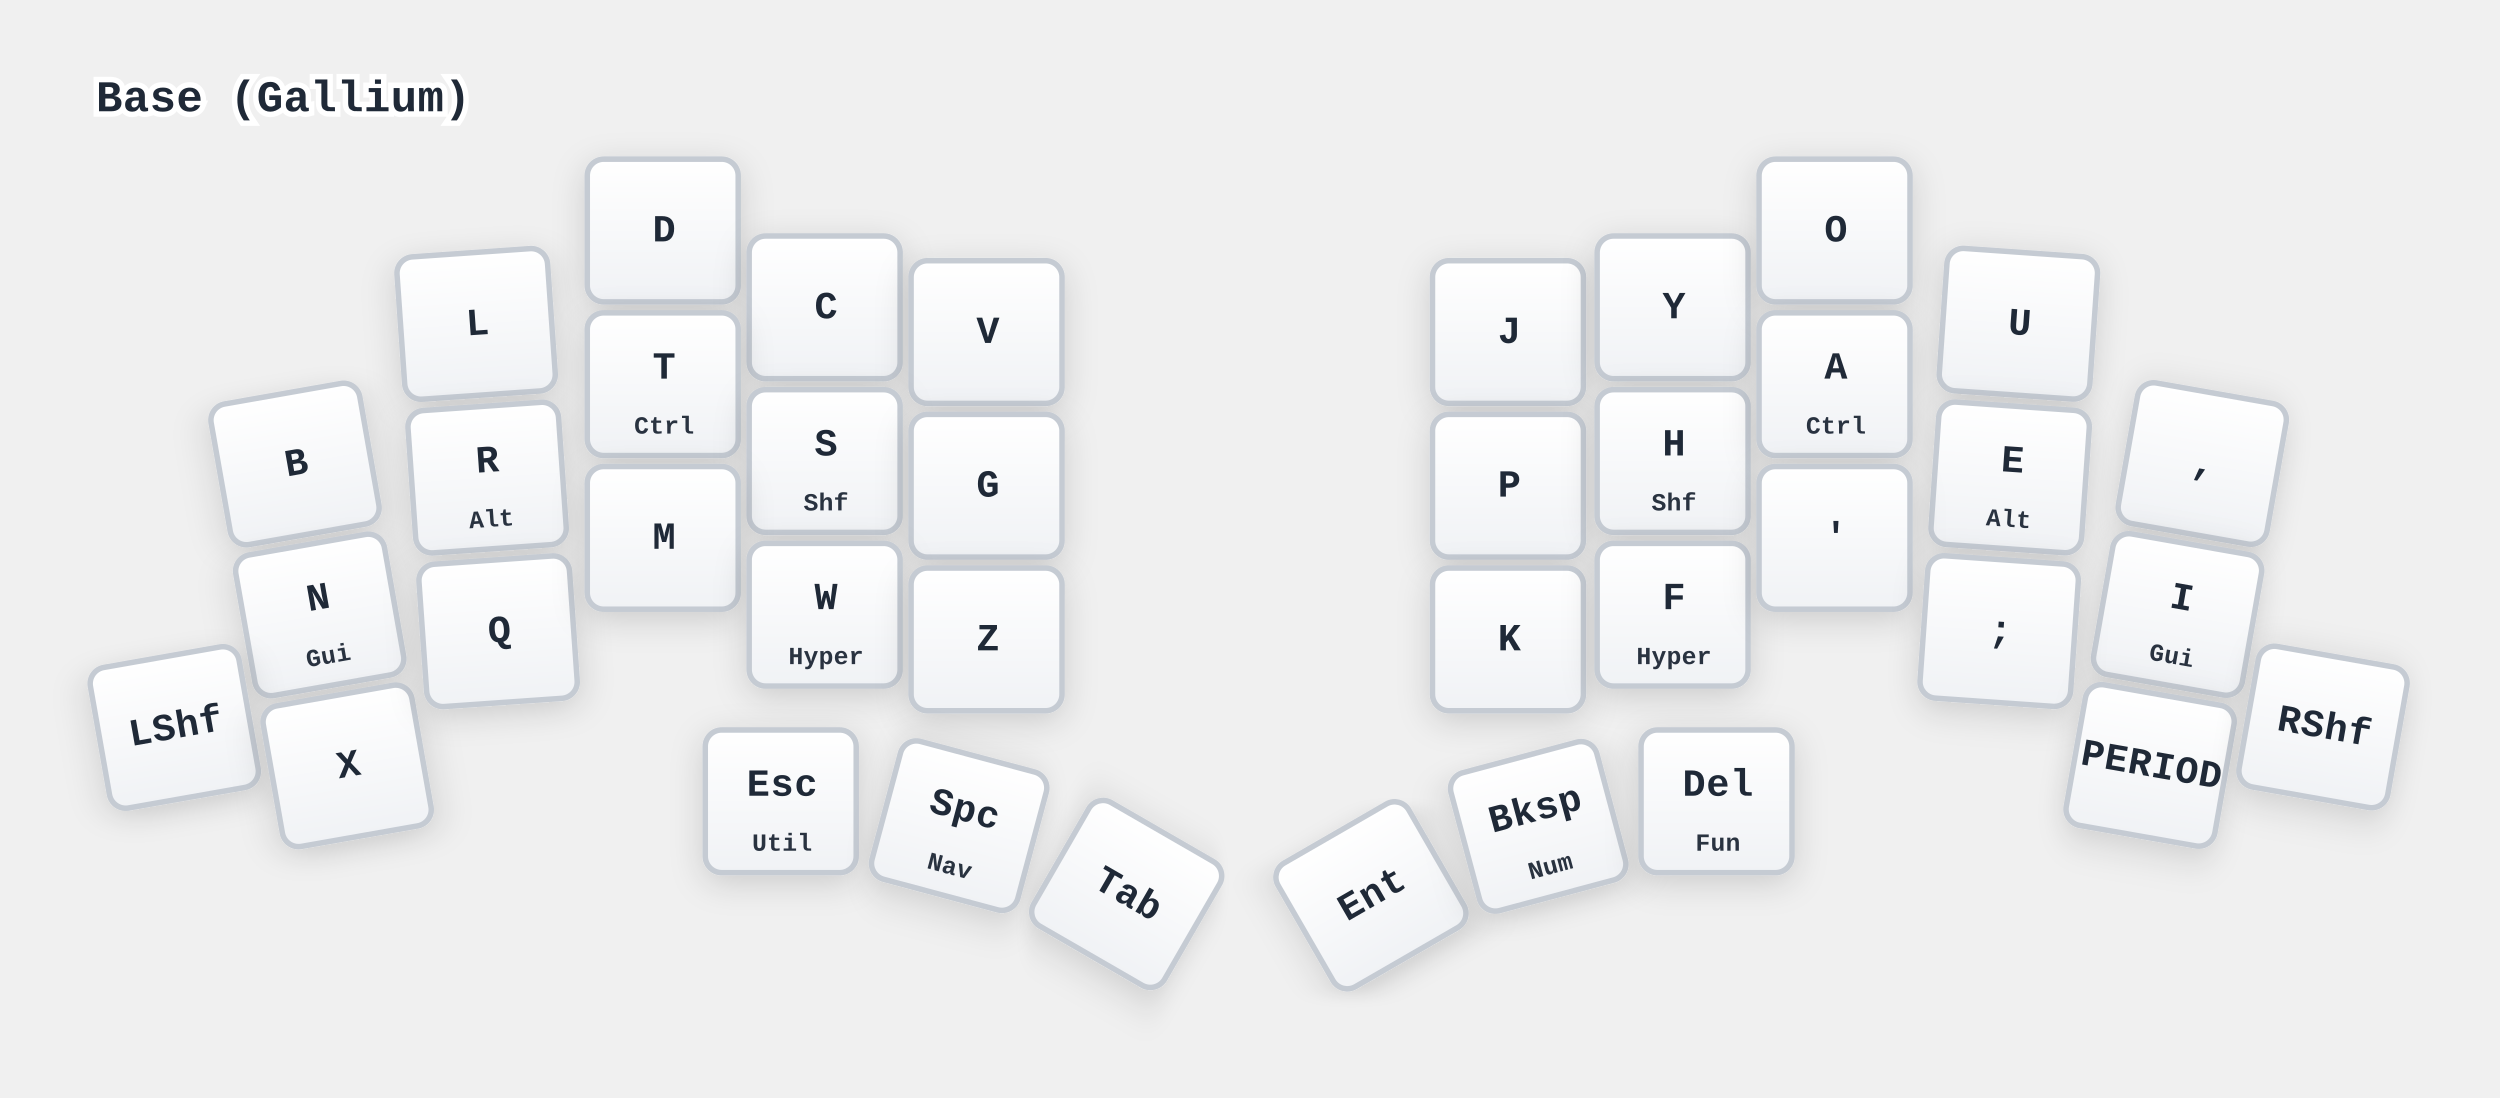
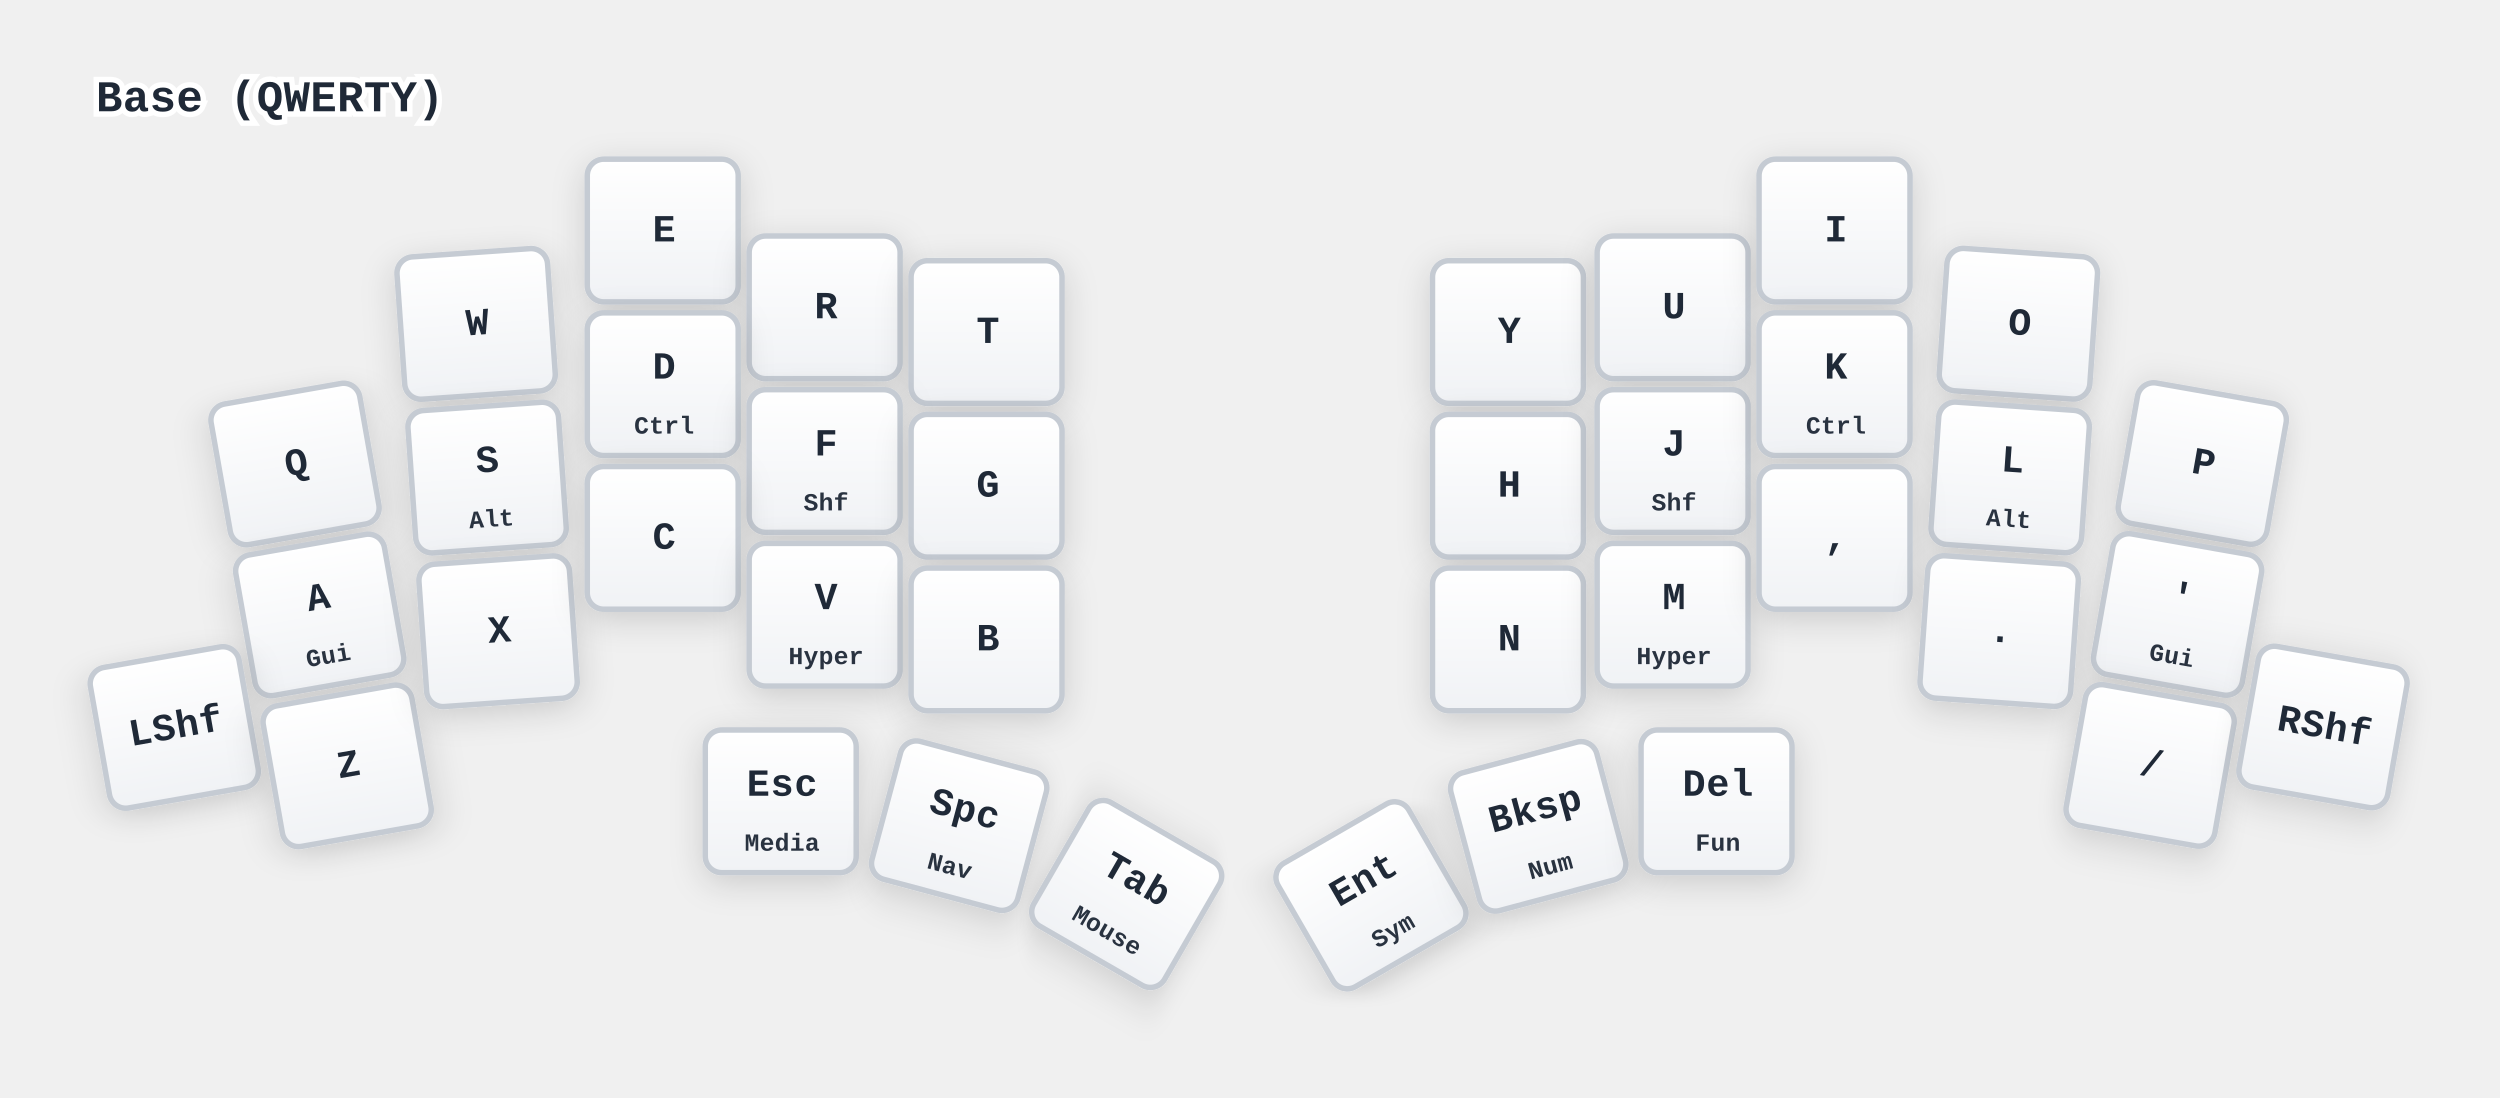
<svg xmlns="http://www.w3.org/2000/svg" width="911" height="400" viewBox="0 0 911 400" class="keymap">
  <defs>
    /* key gradients */
    <linearGradient id="keyGradient" x1="0%" y1="0%" x2="0%" y2="100%">
      <stop offset="0%" style="stop-color:#ffffff;stop-opacity:1" />
      <stop offset="100%" style="stop-color:#f0f2f5;stop-opacity:1" />
    </linearGradient>
    <linearGradient id="keyGradientCombo" x1="0%" y1="0%" x2="0%" y2="100%">
      <stop offset="0%" style="stop-color:#e3f2ff;stop-opacity:1" />
      <stop offset="100%" style="stop-color:#cfe7ff;stop-opacity:1" />
    </linearGradient>
    <linearGradient id="keyGradientHeld" x1="0%" y1="0%" x2="0%" y2="100%">
      <stop offset="0%" style="stop-color:#ffe5e5;stop-opacity:1" />
      <stop offset="100%" style="stop-color:#ffd0d0;stop-opacity:1" />
    </linearGradient>
    /* start glyphs */
    <svg id="mdi:skip-backward">
      <svg id="mdi-skip-backward" viewBox="0 0 24 24">
        <path d="M20,5V19L13,12M6,5V19H4V5M13,5V19L6,12" />
      </svg>
    </svg>
    <svg id="mdi:skip-forward">
      <svg id="mdi-skip-forward" viewBox="0 0 24 24">
        <path d="M4,5V19L11,12M18,5V19H20V5M11,5V19L18,12" />
      </svg>
    </svg>
    <svg id="mdi:volume-high">
      <svg id="mdi-volume-high" viewBox="0 0 24 24">
        <path d="M14,3.23V5.29C16.89,6.15 19,8.83 19,12C19,15.17 16.89,17.84 14,18.7V20.77C18,19.86 21,16.28 21,12C21,7.72 18,4.14 14,3.23M16.5,12C16.5,10.23 15.5,8.71 14,7.97V16C15.5,15.29 16.5,13.76 16.5,12M3,9V15H7L12,20V4L7,9H3Z" />
      </svg>
    </svg>
    <svg id="mdi:volume-medium">
      <svg id="mdi-volume-medium" viewBox="0 0 24 24">
        <path d="M5,9V15H9L14,20V4L9,9M18.5,12C18.5,10.23 17.5,8.71 16,7.97V16C17.5,15.29 18.5,13.76 18.5,12Z" />
      </svg>
    </svg>
    <svg id="mdi:volume-off">
      <svg id="mdi-volume-off" viewBox="0 0 24 24">
        <path d="M12,4L9.91,6.09L12,8.18M4.27,3L3,4.27L7.73,9H3V15H7L12,20V13.27L16.25,17.53C15.58,18.04 14.83,18.46 14,18.7V20.77C15.38,20.45 16.63,19.82 17.68,18.96L19.73,21L21,19.73L12,10.73M19,12C19,12.94 18.8,13.82 18.46,14.64L19.97,16.15C20.62,14.91 21,13.5 21,12C21,7.72 18,4.14 14,3.23V5.29C16.89,6.15 19,8.83 19,12M16.5,12C16.5,10.23 15.5,8.71 14,7.97V10.18L16.45,12.63C16.5,12.43 16.5,12.21 16.5,12Z" />
      </svg>
    </svg>
  </defs>/* end glyphs */
  <style>
    /* inherit to force styles through use tags */
    svg path {
      fill: inherit;
    }

    /* font and background color specifications */
    svg.keymap {
      font-family: 'Lilex Nerd Font', 'LilexNerdFont', SFMono-Regular, Consolas, Liberation Mono, Menlo, monospace;
      font-size: 12px;
      font-kerning: normal;
      text-rendering: optimizeLegibility;
      fill: #1f2937;
      font-variant-ligatures: none;
    }

    /* default key styling */
    rect.key {
      fill: url(#keyGradient);
      filter: drop-shadow(0 3px 6px rgba(0, 0, 0, 0.15));
    }

    rect.key {
      stroke: #c5cbd3;
      stroke-width: 2;
    }

    rect.combo {
      stroke: #8bb5e8;
      stroke-width: 2;
    }

    /* default key side styling, only used is draw_key_sides is set */
    rect.side {
      filter: brightness(90%);
    }

    /* color accent for combo boxes */
    rect.combo,
    rect.combo-separate {
      fill: url(#keyGradientCombo);
    }

    /* color accent for held keys */
    rect.held,
    rect.combo.held {
      fill: url(#keyGradientHeld);
    }

    /* color accent for ghost (optional) keys */
    rect.ghost,
    rect.combo.ghost {
      stroke-dasharray: 4, 4;
      stroke-width: 2;
    }

    text {
      text-anchor: middle;
      dominant-baseline: middle;
      letter-spacing: 0.01em;
    }

    /* main tap key text - larger and bold */
    text.tap {
      font-size: 14px;
      font-weight: 700;
      letter-spacing: 0.02em;
    }

    /* nerd font icons - ensure proper centering */
    text.tap.icon {
      font-size: 22px;
      dominant-baseline: central;
      text-anchor: middle;
      transform: translateY(0px);
      line-height: 1;
    }

    /* specific adjustments for different icon types */
    text.tap.icon.offset-full {
      transform: translate(-5px, 0px);
    }

    text.tap.icon.offset-half {
      transform: translate(-2.5px, 0px);
    }

    /* tap text with shifted - position left of center */
    text.tap.has-shifted {
      text-anchor: end;
      dominant-baseline: middle;
      transform: translateX(-4px);
      font-size: 18px;
      font-weight: 700;
    }

    /* styling for layer labels */
    text.label {
      font-weight: bold;
      text-anchor: start;
      stroke: white;
      stroke-width: 4;
      paint-order: stroke;
    }

    /* styling for optional footer */
    text.footer {
      text-anchor: end;
      dominant-baseline: auto;
      stroke: white;
      stroke-width: 4;
      paint-order: stroke;
    }

    /* styling for combo tap, and key non-tap label text */
    text.combo,
    text.hold,
    text.shifted,
    text.left,
    text.right {
      font-size: 11px;
      font-weight: 700;
      opacity: 0.95;
    }

    /* hold text positioned at bottom of key */
    text.hold {
      text-anchor: middle;
      dominant-baseline: auto;
      transform: translateY(18px);
    }

    /* shifted text positioned right of center */
    text.shifted {
      text-anchor: start;
      dominant-baseline: middle;
      transform: translateX(4px);
      font-size: 18px;
      font-weight: 700;
      opacity: 1;
    }

    text.left {
      text-anchor: start;
    }

    text.right {
      text-anchor: end;
    }

    /* layer activators */
    text.layer-activator {
      font-weight: 700;
      opacity: 0.9;
    }

    /* styling for hold/shifted label text in combo box */
    text.combo.hold,
    text.combo.shifted,
    text.combo.left,
    text.combo.right {
      font-size: 7.5px;
    }

    /* size variants for hold/shifted labels */
    text.small {
      font-size: 9px;
    }

    text.smaller {
      font-size: 6.5px;
      letter-spacing: -0.01em;
    }

    text.tiny {
      font-size: 6px;
      letter-spacing: -0.02em;
    }

    /* lighter symbol for transparent keys */
    text.trans {
      fill: #9ca3af;
    }

    /* styling for combo dendrons */
    path.combo {
      stroke-width: 1;
      stroke: #9ca3af;
      fill: none;
    }

    /* Start Tabler Icons Cleanup */
    /* cannot use height/width with glyphs */
    .icon-tabler&gt;path {
      fill: inherit;
      stroke: inherit;
      stroke-width: 2;
    }

    /* hide tabler's default box */
    .icon-tabler&gt;path[stroke="none"][fill="none"] {
      visibility: hidden;
    }

    /* End Tabler Icons Cleanup */

    svg.keymap {
      fill: #1f2937;
    }

    rect.key {
      fill: url(#keyGradient);
      filter: drop-shadow(0 3px 6px rgba(0, 0, 0, 0.15));
      stroke: #c5cbd3;
      stroke-width: 2;
    }

    rect.combo {
      stroke: #8bb5e8;
      stroke-width: 2;
    }

    rect.combo,
    rect.combo-separate {
      fill: url(#keyGradientCombo);
    }

    rect.held,
    rect.combo.held {
      fill: url(#keyGradientHeld);
    }

    text.label,
    text.footer {
      stroke: white;
    }

    text.trans {
      fill: #9ca3af;
    }

    path.combo {
      stroke: #9ca3af;
    }
  </style>
  <g transform="translate(30, 0)">
    <g transform="translate(0, 56)">
-       <text x="5" y="-20" class="label" font-size="16">Base (Gallium)</text>
+       <text x="5" y="-20" class="label" font-size="16">Base (QWERTY)</text>
      <g transform="translate(78, 113) rotate(-10.0)" class="key keypos-0">
        <rect rx="6" ry="6" x="-28" y="-26" width="55" height="52" class="key" />
+         <text x="0" y="0" class="key tap">Q</text>
+       </g>
+       <g transform="translate(144, 62) rotate(-4.0)" class="key keypos-1">
+         <rect rx="6" ry="6" x="-28" y="-26" width="55" height="52" class="key" />
+         <text x="0" y="0" class="key tap">W</text>
+       </g>
+       <g transform="translate(212, 28)" class="key keypos-2">
+         <rect rx="6" ry="6" x="-28" y="-26" width="55" height="52" class="key" />
+         <text x="0" y="0" class="key tap">E</text>
+       </g>
+       <g transform="translate(271, 56)" class="key keypos-3">
+         <rect rx="6" ry="6" x="-28" y="-26" width="55" height="52" class="key" />
+         <text x="0" y="0" class="key tap">R</text>
+       </g>
+       <g transform="translate(330, 65)" class="key keypos-4">
+         <rect rx="6" ry="6" x="-28" y="-26" width="55" height="52" class="key" />
+         <text x="0" y="0" class="key tap">T</text>
+       </g>
+       <g transform="translate(520, 65)" class="key keypos-5">
+         <rect rx="6" ry="6" x="-28" y="-26" width="55" height="52" class="key" />
+         <text x="0" y="0" class="key tap">Y</text>
+       </g>
+       <g transform="translate(580, 56)" class="key keypos-6">
+         <rect rx="6" ry="6" x="-28" y="-26" width="55" height="52" class="key" />
+         <text x="0" y="0" class="key tap">U</text>
+       </g>
+       <g transform="translate(639, 28)" class="key keypos-7">
+         <rect rx="6" ry="6" x="-28" y="-26" width="55" height="52" class="key" />
+         <text x="0" y="0" class="key tap">I</text>
+       </g>
+       <g transform="translate(706, 62) rotate(4.0)" class="key keypos-8">
+         <rect rx="6" ry="6" x="-28" y="-26" width="55" height="52" class="key" />
+         <text x="0" y="0" class="key tap">O</text>
+       </g>
+       <g transform="translate(773, 113) rotate(10.0)" class="key keypos-9">
+         <rect rx="6" ry="6" x="-28" y="-26" width="55" height="52" class="key" />
+         <text x="0" y="0" class="key tap">P</text>
+       </g>
+       <g transform="translate(87, 168) rotate(-10.0)" class="key keypos-10">
+         <rect rx="6" ry="6" x="-28" y="-26" width="55" height="52" class="key" />
+         <text x="0" y="-6" class="key tap">A</text>
+         <text x="0" y="0" class="key hold small">Gui</text>
+       </g>
+       <g transform="translate(148, 118) rotate(-4.0)" class="key keypos-11">
+         <rect rx="6" ry="6" x="-28" y="-26" width="55" height="52" class="key" />
+         <text x="0" y="-6" class="key tap">S</text>
+         <text x="0" y="0" class="key hold small">Alt</text>
+       </g>
+       <g transform="translate(212, 84)" class="key keypos-12">
+         <rect rx="6" ry="6" x="-28" y="-26" width="55" height="52" class="key" />
+         <text x="0" y="-6" class="key tap">D</text>
+         <text x="0" y="0" class="key hold small">Ctrl</text>
+       </g>
+       <g transform="translate(271, 112)" class="key keypos-13">
+         <rect rx="6" ry="6" x="-28" y="-26" width="55" height="52" class="key" />
+         <text x="0" y="-6" class="key tap">F</text>
+         <text x="0" y="0" class="key hold small">Shf</text>
+       </g>
+       <g transform="translate(330, 121)" class="key keypos-14">
+         <rect rx="6" ry="6" x="-28" y="-26" width="55" height="52" class="key" />
+         <text x="0" y="0" class="key tap">G</text>
+       </g>
+       <g transform="translate(520, 121)" class="key keypos-15">
+         <rect rx="6" ry="6" x="-28" y="-26" width="55" height="52" class="key" />
+         <text x="0" y="0" class="key tap">H</text>
+       </g>
+       <g transform="translate(580, 112)" class="key keypos-16">
+         <rect rx="6" ry="6" x="-28" y="-26" width="55" height="52" class="key" />
+         <text x="0" y="-6" class="key tap">J</text>
+         <text x="0" y="0" class="key hold small">Shf</text>
+       </g>
+       <g transform="translate(639, 84)" class="key keypos-17">
+         <rect rx="6" ry="6" x="-28" y="-26" width="55" height="52" class="key" />
+         <text x="0" y="-6" class="key tap">K</text>
+         <text x="0" y="0" class="key hold small">Ctrl</text>
+       </g>
+       <g transform="translate(703, 118) rotate(4.0)" class="key keypos-18">
+         <rect rx="6" ry="6" x="-28" y="-26" width="55" height="52" class="key" />
+         <text x="0" y="-6" class="key tap">L</text>
+         <text x="0" y="0" class="key hold small">Alt</text>
+       </g>
+       <g transform="translate(764, 168) rotate(10.0)" class="key keypos-19">
+         <rect rx="6" ry="6" x="-28" y="-26" width="55" height="52" class="key" />
+         <text x="0" y="-6" class="key tap">'</text>
+         <text x="0" y="0" class="key hold small">Gui</text>
+       </g>
+       <g transform="translate(34, 209) rotate(-10.0)" class="key keypos-20">
+         <rect rx="6" ry="6" x="-28" y="-26" width="55" height="52" class="key" />
+         <text x="0" y="0" class="key tap">LShf</text>
+       </g>
+       <g transform="translate(97, 223) rotate(-10.0)" class="key keypos-21">
+         <rect rx="6" ry="6" x="-28" y="-26" width="55" height="52" class="key" />
+         <text x="0" y="0" class="key tap">Z</text>
+       </g>
+       <g transform="translate(152, 174) rotate(-4.0)" class="key keypos-22">
+         <rect rx="6" ry="6" x="-28" y="-26" width="55" height="52" class="key" />
+         <text x="0" y="0" class="key tap">X</text>
+       </g>
+       <g transform="translate(212, 140)" class="key keypos-23">
+         <rect rx="6" ry="6" x="-28" y="-26" width="55" height="52" class="key" />
+         <text x="0" y="0" class="key tap">C</text>
+       </g>
+       <g transform="translate(271, 168)" class="key keypos-24">
+         <rect rx="6" ry="6" x="-28" y="-26" width="55" height="52" class="key" />
+         <text x="0" y="-6" class="key tap">V</text>
+         <text x="0" y="0" class="key hold small">Hyper</text>
+       </g>
+       <g transform="translate(330, 177)" class="key keypos-25">
+         <rect rx="6" ry="6" x="-28" y="-26" width="55" height="52" class="key" />
        <text x="0" y="0" class="key tap">B</text>
      </g>
-       <g transform="translate(144, 62) rotate(-4.0)" class="key keypos-1">
-         <rect rx="6" ry="6" x="-28" y="-26" width="55" height="52" class="key" />
-         <text x="0" y="0" class="key tap">L</text>
-       </g>
-       <g transform="translate(212, 28)" class="key keypos-2">
-         <rect rx="6" ry="6" x="-28" y="-26" width="55" height="52" class="key" />
-         <text x="0" y="0" class="key tap">D</text>
-       </g>
-       <g transform="translate(271, 56)" class="key keypos-3">
-         <rect rx="6" ry="6" x="-28" y="-26" width="55" height="52" class="key" />
-         <text x="0" y="0" class="key tap">C</text>
-       </g>
-       <g transform="translate(330, 65)" class="key keypos-4">
-         <rect rx="6" ry="6" x="-28" y="-26" width="55" height="52" class="key" />
-         <text x="0" y="0" class="key tap">V</text>
-       </g>
-       <g transform="translate(520, 65)" class="key keypos-5">
-         <rect rx="6" ry="6" x="-28" y="-26" width="55" height="52" class="key" />
-         <text x="0" y="0" class="key tap">J</text>
-       </g>
-       <g transform="translate(580, 56)" class="key keypos-6">
-         <rect rx="6" ry="6" x="-28" y="-26" width="55" height="52" class="key" />
-         <text x="0" y="0" class="key tap">Y</text>
-       </g>
-       <g transform="translate(639, 28)" class="key keypos-7">
-         <rect rx="6" ry="6" x="-28" y="-26" width="55" height="52" class="key" />
-         <text x="0" y="0" class="key tap">O</text>
-       </g>
-       <g transform="translate(706, 62) rotate(4.0)" class="key keypos-8">
-         <rect rx="6" ry="6" x="-28" y="-26" width="55" height="52" class="key" />
-         <text x="0" y="0" class="key tap">U</text>
-       </g>
-       <g transform="translate(773, 113) rotate(10.0)" class="key keypos-9">
+       <g transform="translate(520, 177)" class="key keypos-26">
+         <rect rx="6" ry="6" x="-28" y="-26" width="55" height="52" class="key" />
+         <text x="0" y="0" class="key tap">N</text>
+       </g>
+       <g transform="translate(580, 168)" class="key keypos-27">
+         <rect rx="6" ry="6" x="-28" y="-26" width="55" height="52" class="key" />
+         <text x="0" y="-6" class="key tap">M</text>
+         <text x="0" y="0" class="key hold small">Hyper</text>
+       </g>
+       <g transform="translate(639, 140)" class="key keypos-28">
        <rect rx="6" ry="6" x="-28" y="-26" width="55" height="52" class="key" />
        <text x="0" y="0" class="key tap">,</text>
      </g>
-       <g transform="translate(87, 168) rotate(-10.0)" class="key keypos-10">
-         <rect rx="6" ry="6" x="-28" y="-26" width="55" height="52" class="key" />
-         <text x="0" y="-6" class="key tap">N</text>
-         <text x="0" y="0" class="key hold small">Gui</text>
-       </g>
-       <g transform="translate(148, 118) rotate(-4.0)" class="key keypos-11">
-         <rect rx="6" ry="6" x="-28" y="-26" width="55" height="52" class="key" />
-         <text x="0" y="-6" class="key tap">R</text>
-         <text x="0" y="0" class="key hold small">Alt</text>
-       </g>
-       <g transform="translate(212, 84)" class="key keypos-12">
-         <rect rx="6" ry="6" x="-28" y="-26" width="55" height="52" class="key" />
-         <text x="0" y="-6" class="key tap">T</text>
-         <text x="0" y="0" class="key hold small">Ctrl</text>
-       </g>
-       <g transform="translate(271, 112)" class="key keypos-13">
-         <rect rx="6" ry="6" x="-28" y="-26" width="55" height="52" class="key" />
-         <text x="0" y="-6" class="key tap">S</text>
-         <text x="0" y="0" class="key hold small">Shf</text>
-       </g>
-       <g transform="translate(330, 121)" class="key keypos-14">
-         <rect rx="6" ry="6" x="-28" y="-26" width="55" height="52" class="key" />
-         <text x="0" y="0" class="key tap">G</text>
-       </g>
-       <g transform="translate(520, 121)" class="key keypos-15">
-         <rect rx="6" ry="6" x="-28" y="-26" width="55" height="52" class="key" />
-         <text x="0" y="0" class="key tap">P</text>
-       </g>
-       <g transform="translate(580, 112)" class="key keypos-16">
-         <rect rx="6" ry="6" x="-28" y="-26" width="55" height="52" class="key" />
-         <text x="0" y="-6" class="key tap">H</text>
-         <text x="0" y="0" class="key hold small">Shf</text>
-       </g>
-       <g transform="translate(639, 84)" class="key keypos-17">
-         <rect rx="6" ry="6" x="-28" y="-26" width="55" height="52" class="key" />
-         <text x="0" y="-6" class="key tap">A</text>
-         <text x="0" y="0" class="key hold small">Ctrl</text>
-       </g>
-       <g transform="translate(703, 118) rotate(4.0)" class="key keypos-18">
-         <rect rx="6" ry="6" x="-28" y="-26" width="55" height="52" class="key" />
-         <text x="0" y="-6" class="key tap">E</text>
-         <text x="0" y="0" class="key hold small">Alt</text>
-       </g>
-       <g transform="translate(764, 168) rotate(10.0)" class="key keypos-19">
-         <rect rx="6" ry="6" x="-28" y="-26" width="55" height="52" class="key" />
-         <text x="0" y="-6" class="key tap">I</text>
-         <text x="0" y="0" class="key hold small">Gui</text>
-       </g>
-       <g transform="translate(34, 209) rotate(-10.0)" class="key keypos-20">
-         <rect rx="6" ry="6" x="-28" y="-26" width="55" height="52" class="key" />
-         <text x="0" y="0" class="key tap">LShf</text>
-       </g>
-       <g transform="translate(97, 223) rotate(-10.0)" class="key keypos-21">
-         <rect rx="6" ry="6" x="-28" y="-26" width="55" height="52" class="key" />
-         <text x="0" y="0" class="key tap">X</text>
-       </g>
-       <g transform="translate(152, 174) rotate(-4.0)" class="key keypos-22">
-         <rect rx="6" ry="6" x="-28" y="-26" width="55" height="52" class="key" />
-         <text x="0" y="0" class="key tap">Q</text>
-       </g>
-       <g transform="translate(212, 140)" class="key keypos-23">
-         <rect rx="6" ry="6" x="-28" y="-26" width="55" height="52" class="key" />
-         <text x="0" y="0" class="key tap">M</text>
-       </g>
-       <g transform="translate(271, 168)" class="key keypos-24">
-         <rect rx="6" ry="6" x="-28" y="-26" width="55" height="52" class="key" />
-         <text x="0" y="-6" class="key tap">W</text>
-         <text x="0" y="0" class="key hold small">Hyper</text>
-       </g>
-       <g transform="translate(330, 177)" class="key keypos-25">
-         <rect rx="6" ry="6" x="-28" y="-26" width="55" height="52" class="key" />
-         <text x="0" y="0" class="key tap">Z</text>
-       </g>
-       <g transform="translate(520, 177)" class="key keypos-26">
-         <rect rx="6" ry="6" x="-28" y="-26" width="55" height="52" class="key" />
-         <text x="0" y="0" class="key tap">K</text>
-       </g>
-       <g transform="translate(580, 168)" class="key keypos-27">
-         <rect rx="6" ry="6" x="-28" y="-26" width="55" height="52" class="key" />
-         <text x="0" y="-6" class="key tap">F</text>
-         <text x="0" y="0" class="key hold small">Hyper</text>
-       </g>
-       <g transform="translate(639, 140)" class="key keypos-28">
-         <rect rx="6" ry="6" x="-28" y="-26" width="55" height="52" class="key" />
-         <text x="0" y="0" class="key tap">'</text>
-       </g>
      <g transform="translate(699, 174) rotate(4.0)" class="key keypos-29">
        <rect rx="6" ry="6" x="-28" y="-26" width="55" height="52" class="key" />
-         <text x="0" y="0" class="key tap">;</text>
+         <text x="0" y="0" class="key tap">.</text>
      </g>
      <g transform="translate(754, 223) rotate(10.0)" class="key keypos-30">
        <rect rx="6" ry="6" x="-28" y="-26" width="55" height="52" class="key" />
-         <text x="0" y="0" class="key tap">PERIOD</text>
+         <text x="0" y="0" class="key tap">/</text>
      </g>
      <g transform="translate(817, 209) rotate(10.0)" class="key keypos-31">
        <rect rx="6" ry="6" x="-28" y="-26" width="55" height="52" class="key" />
        <text x="0" y="0" class="key tap">RShf</text>
      </g>
      <g transform="translate(255, 236)" class="key keypos-32">
        <rect rx="6" ry="6" x="-28" y="-26" width="55" height="52" class="key" />
        <text x="0" y="-6" class="key tap">Esc</text>
-         <text x="0" y="0" class="key hold small">Util</text>
+         <text x="0" y="0" class="key hold small">Media</text>
      </g>
      <g transform="translate(320, 245) rotate(15.0)" class="key keypos-33">
        <rect rx="6" ry="6" x="-28" y="-26" width="55" height="52" class="key" />
        <text x="0" y="-6" class="key tap">Spc</text>
        <text x="0" y="0" class="key hold small">Nav</text>
      </g>
      <g transform="translate(381, 270) rotate(30.0)" class="key keypos-34">
        <rect rx="6" ry="6" x="-28" y="-26" width="55" height="52" class="key" />
-         <text x="0" y="0" class="key tap">Tab</text>
+         <text x="0" y="-6" class="key tap">Tab</text>
+         <text x="0" y="0" class="key hold small">Mouse</text>
      </g>
      <g transform="translate(470, 270) rotate(-30.0)" class="key keypos-35">
        <rect rx="6" ry="6" x="-28" y="-26" width="55" height="52" class="key" />
-         <text x="0" y="0" class="key tap">Ent</text>
+         <text x="0" y="-6" class="key tap">Ent</text>
+         <text x="0" y="0" class="key hold small">Sym</text>
      </g>
      <g transform="translate(531, 245) rotate(-15.0)" class="key keypos-36">
        <rect rx="6" ry="6" x="-28" y="-26" width="55" height="52" class="key" />
        <text x="0" y="-6" class="key tap">Bksp</text>
        <text x="0" y="0" class="key hold small">Num</text>
      </g>
      <g transform="translate(596, 236)" class="key keypos-37">
        <rect rx="6" ry="6" x="-28" y="-26" width="55" height="52" class="key" />
        <text x="0" y="-6" class="key tap">Del</text>
        <text x="0" y="0" class="key hold small">Fun</text>
      </g>
    </g>
  </g>
</svg>
